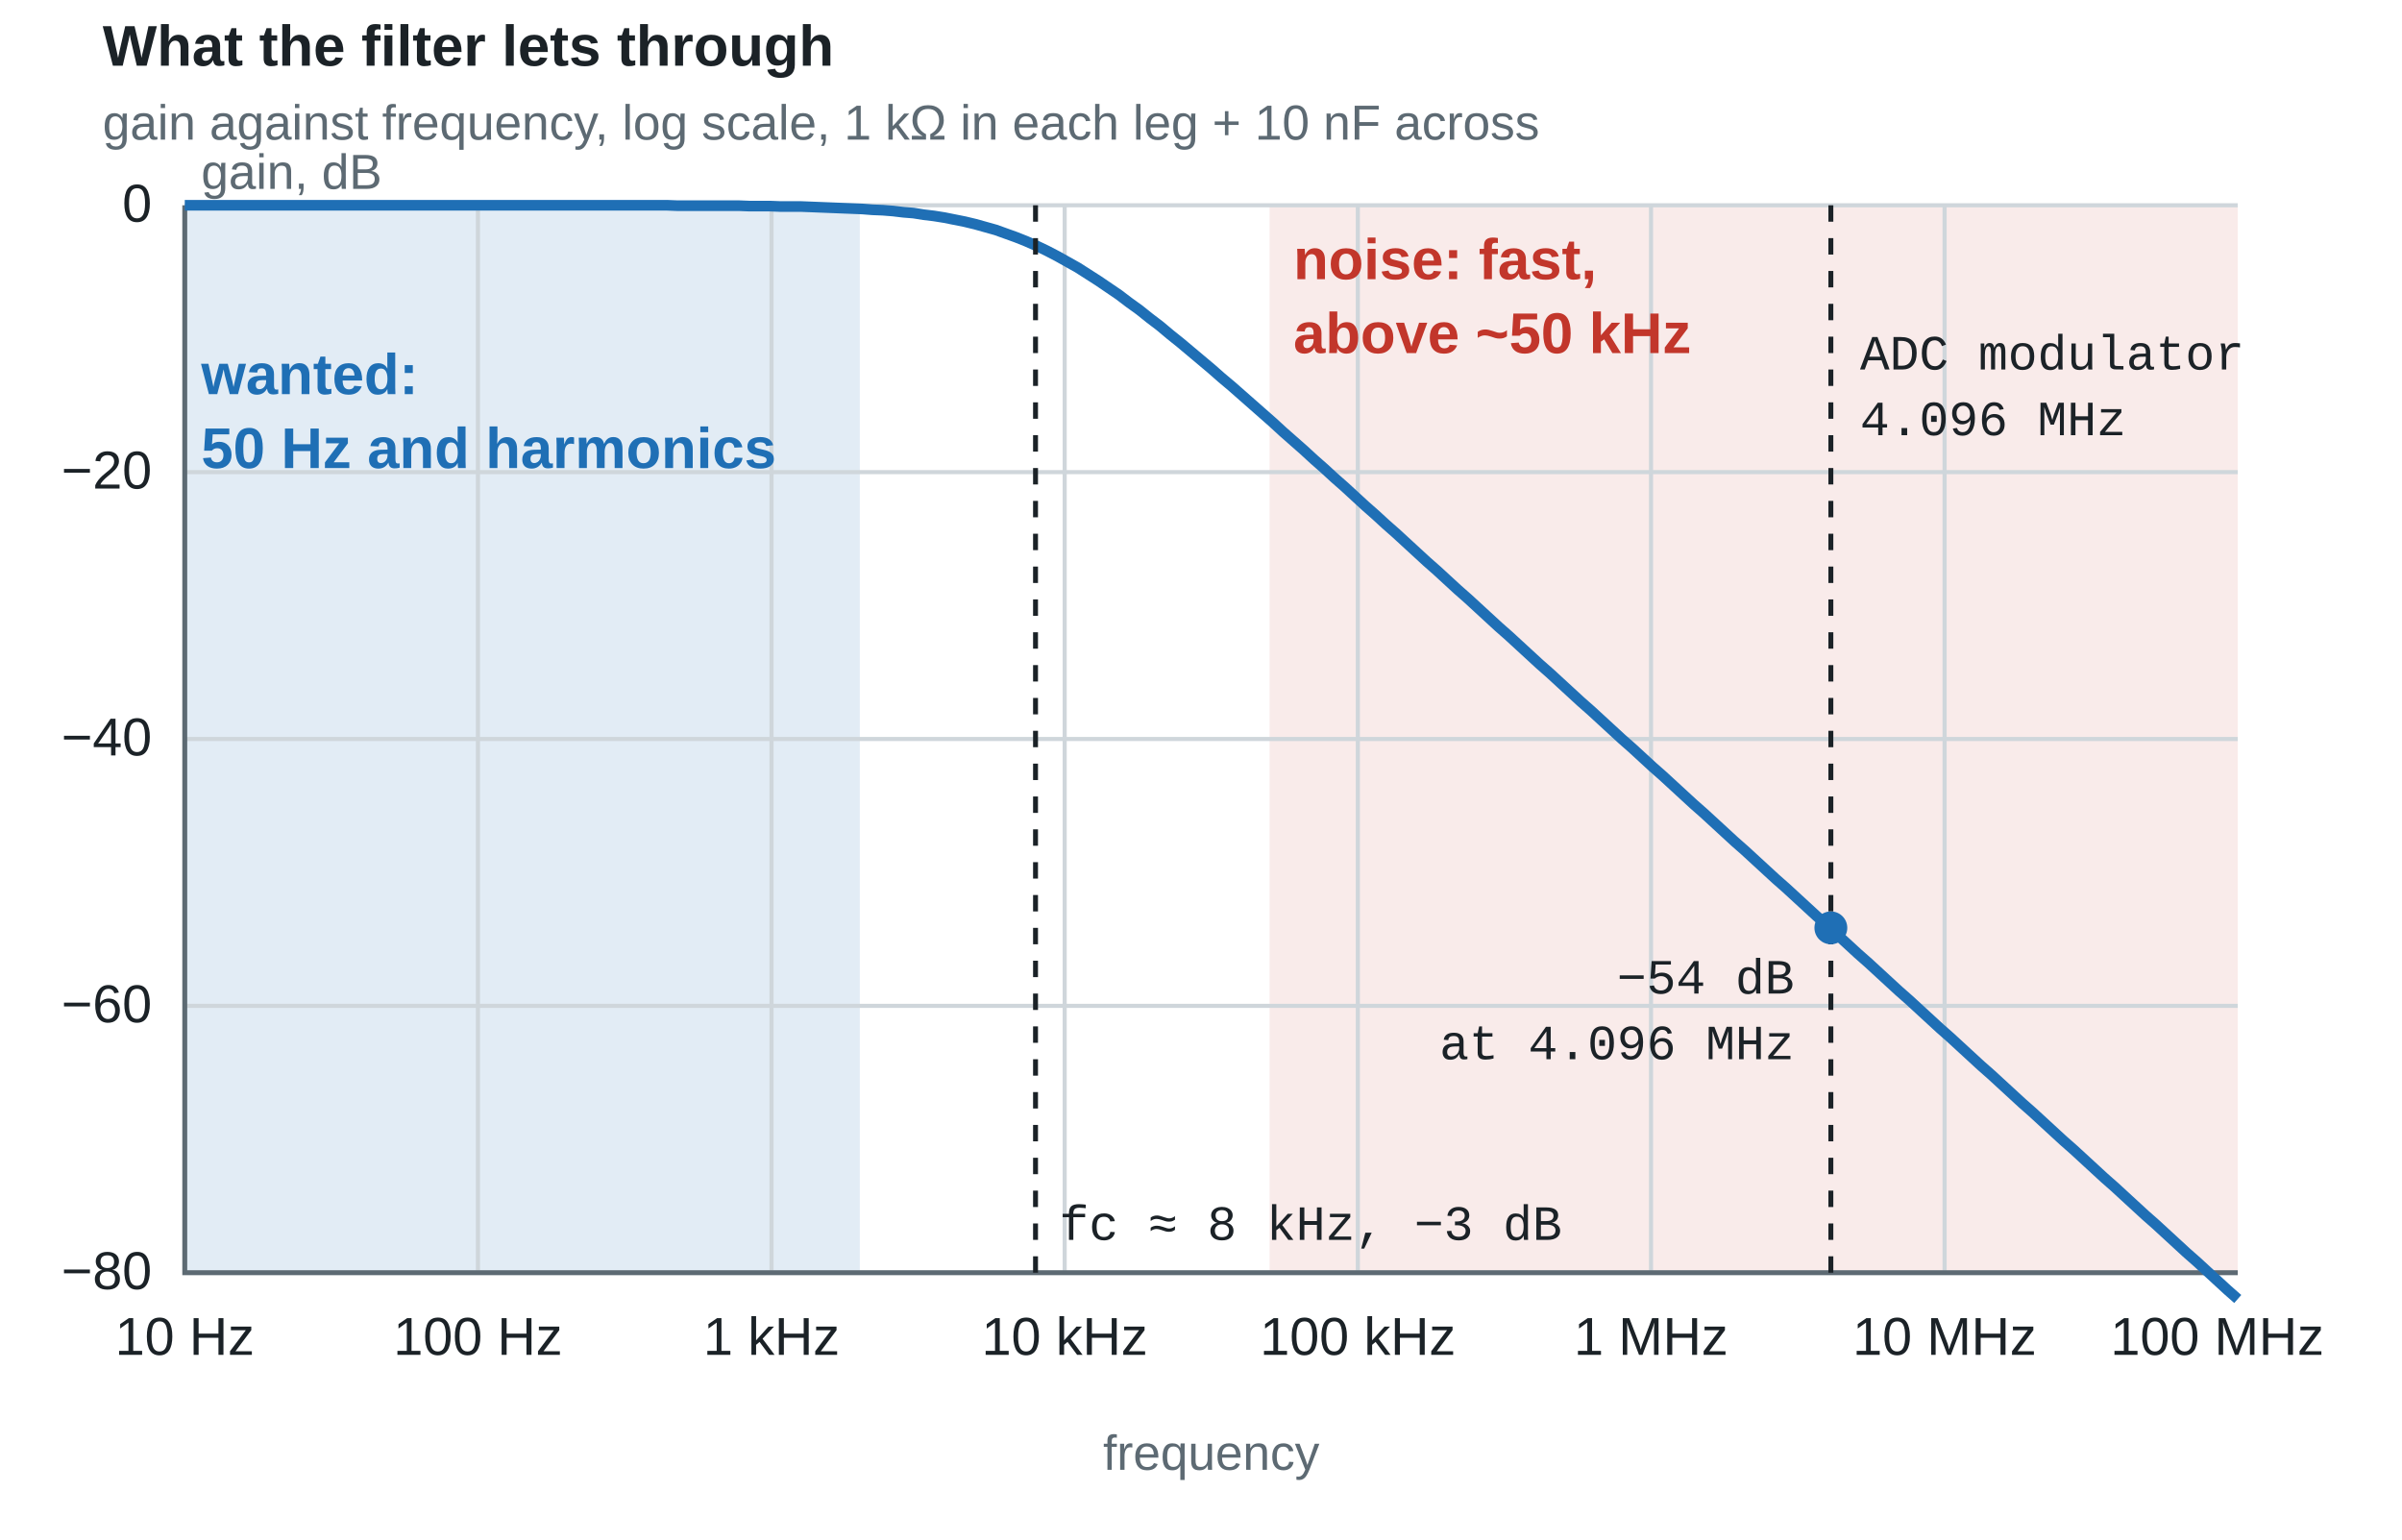
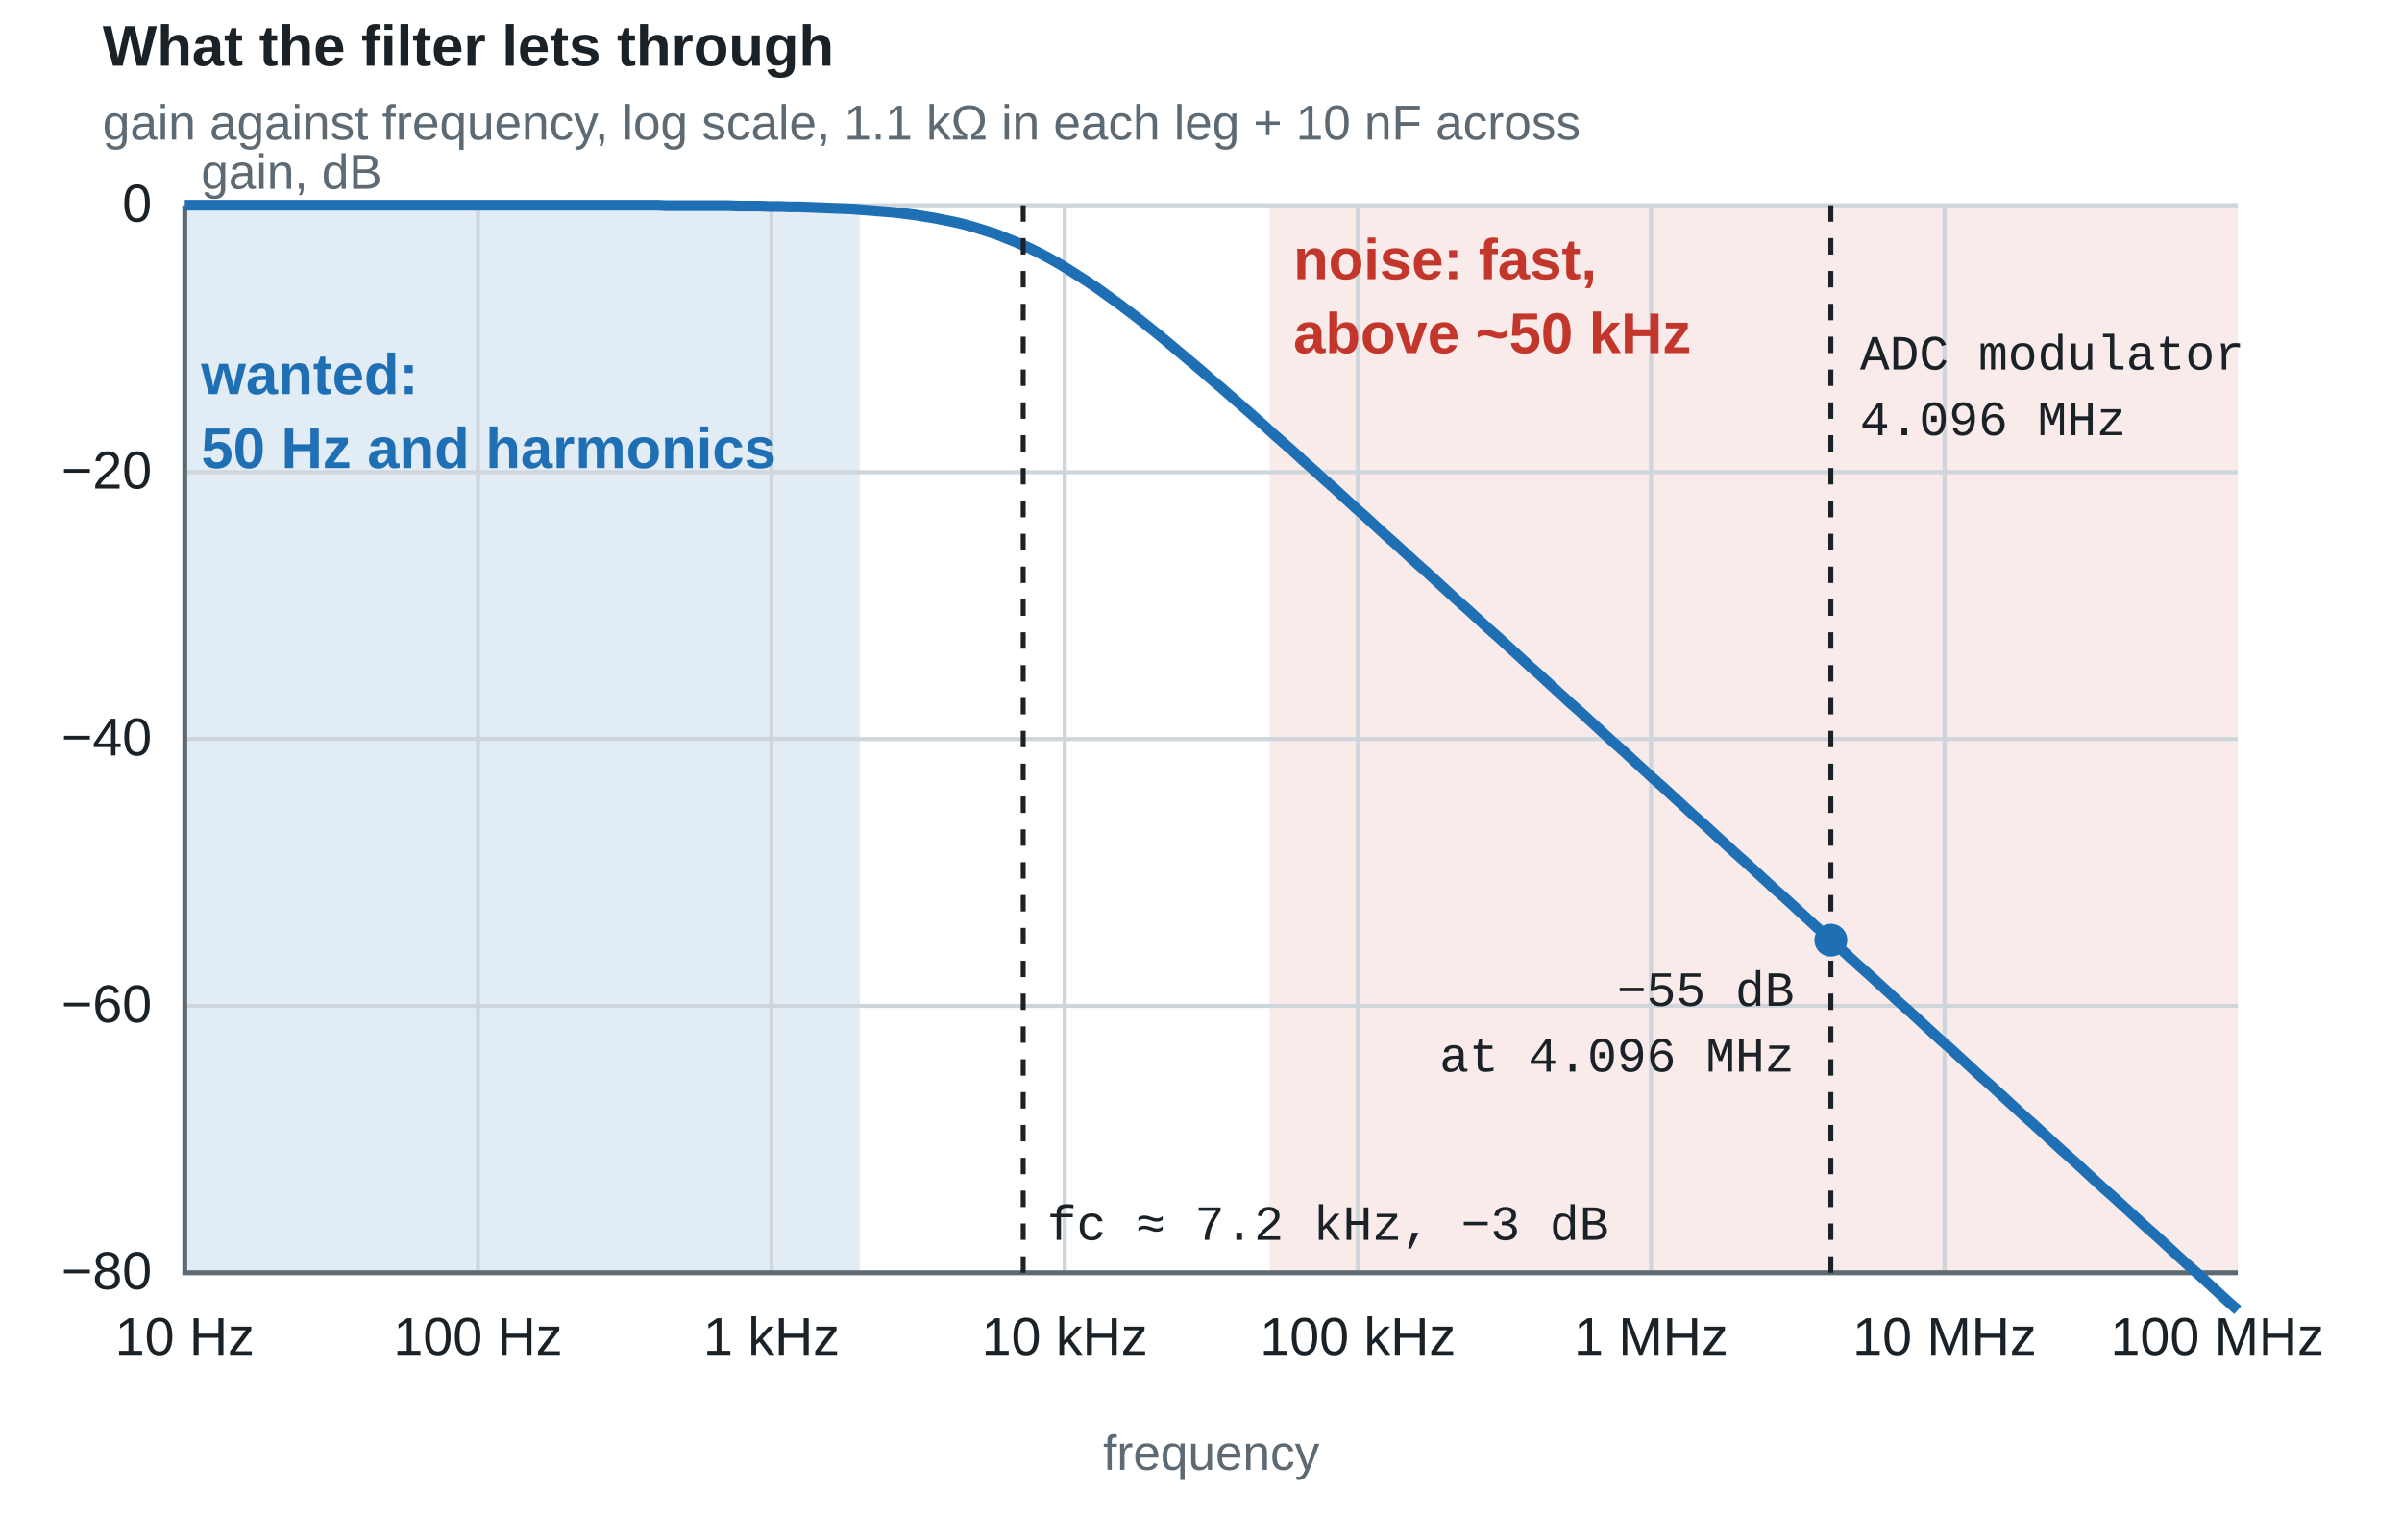
<svg xmlns="http://www.w3.org/2000/svg" viewBox="615 20 585 375" width="2340" height="1500">
  <style>
.zone-m{fill:#c2362b;fill-opacity:.06}
.zone-l{fill:#1f6fb5;fill-opacity:.05}
.wm,.ws,.wp,.wd{fill:none;stroke-width:2.2;stroke-linecap:round;stroke-linejoin:round}
.wm{stroke:#c2362b}.ws{stroke:#1f6fb5}.wp{stroke:#a9650a}.wd{stroke:#5d6a73;stroke-width:1.8}
.part{fill:#fff;stroke:#1b2227;stroke-width:1.6}
.block{fill:#fff;stroke:#1b2227;stroke-width:1.8}
.thin{fill:none;stroke:#1b2227;stroke-width:1.6;stroke-linecap:round}
.gnd{fill:none;stroke:#1f6fb5;stroke-width:1.8;stroke-linecap:round}
.barrier{stroke:#1b2227;stroke-width:1.4;stroke-dasharray:7 5}
.dot-m{fill:#c2362b}.dot-s{fill:#1f6fb5}.dot-p{fill:#a9650a}
.a-m{fill:#c2362b}.a-s{fill:#1f6fb5}.a-p{fill:#a9650a}.a-d{fill:#5d6a73}
text{fill:#1b2227;font-family:'Liberation Sans',Arial,sans-serif;font-size:13px}
.b{font-weight:700;font-size:14px}
.mono{font-family:'Liberation Mono','Courier New',monospace;font-size:12px}
.dim{fill:#5d6a73;font-size:12px}
.zone-label{fill:#5d6a73;font-size:12px;letter-spacing:.08em;font-weight:700}
.tm{fill:#c2362b}.ts{fill:#1f6fb5}.tp{fill:#a9650a}
.core{fill:#cfd6db;stroke:#1b2227;stroke-width:1.6;fill-rule:evenodd}
.turn{stroke:#1f6fb5;stroke-width:3;stroke-linecap:round;fill:none}
.flux{fill:none;stroke:#5d6a73;stroke-width:2;stroke-dasharray:6 5}
.badge{fill:#1b2227}
.badge-t{fill:#fff;font-weight:700;font-size:12px;text-anchor:middle}
.grid{stroke:#cfd6db;stroke-width:1;fill:none}
.axis{stroke:#5d6a73;stroke-width:1.2;fill:none}
.curve{fill:none;stroke:#1f6fb5;stroke-width:2.6}
.wave-in{fill:none;stroke:#5d6a73;stroke-width:1.4;stroke-linejoin:round}
.wave-out{fill:none;stroke:#1f6fb5;stroke-width:2.6}
.band-sig{fill:#1f6fb5;fill-opacity:.13}
.band-noise{fill:#c2362b;fill-opacity:.10}
.vline{stroke:#1b2227;stroke-width:1.2;stroke-dasharray:4 4;fill:none}
</style>
  <rect x="-200" y="-200" width="1800" height="1400" fill="#ffffff" />
  <text x="40" y="36" class="b">Before the filter</text>
  <text x="40" y="54" class="dim">50 Hz wave with fast ripple riding on it (ripple drawn slowed down)</text>
  <line class="grid" x1="40" y1="132" x2="540" y2="132" />
  <path class="wave-in" d="M40 131.5 L41 122.4 L42 125.7 L43 124.9 L44 128.3 L45 129.2 L46 128.0 L47 129.3 L48 127.8 L49 126.8 L50 124.4 L51 123.4 L52 122.7 L53 113.5 L54 110.3 L55 111.5 L56 112.2 L57 119.9 L58 123.2 L59 125.6 L60 119.8 L61 114.5 L62 108.0 L63 105.9 L64 107.4 L65 108.7 L66 110.1 L67 113.5 L68 112.3 L69 110.3 L70 107.3 L71 109.1 L72 111.0 L73 108.1 L74 104.9 L75 98.1 L76 93.1 L77 94.2 L78 100.9 L79 105.0 L80 109.7 L81 107.8 L82 105.9 L83 100.9 L84 93.5 L85 91.2 L86 95.0 L87 96.6 L88 100.7 L89 101.6 L90 100.4 L91 101.3 L92 98.5 L93 100.7 L94 101.1 L95 96.2 L96 93.8 L97 90.9 L98 88.9 L99 92.0 L100 97.6 L101 104.0 L102 103.5 L103 106.5 L104 101.5 L105 95.9 L106 89.7 L107 91.1 L108 92.7 L109 96.1 L110 98.1 L111 98.3 L112 100.2 L113 101.7 L114 102.3 L115 101.5 L116 103.3 L117 97.8 L118 96.2 L119 93.6 L120 90.2 L121 95.8 L122 104.1 L123 109.0 L124 112.4 L125 109.1 L126 103.8 L127 99.8 L128 97.1 L129 95.7 L130 99.4 L131 106.1 L132 106.3 L133 106.2 L134 106.8 L135 108.5 L136 109.7 L137 114.9 L138 114.6 L139 109.3 L140 106.6 L141 101.1 L142 107.1 L143 112.1 L144 117.4 L145 120.9 L146 125.2 L147 121.4 L148 116.0 L149 111.1 L150 113.9 L151 113.8 L152 120.3 L153 123.6 L154 123.1 L155 124.4 L156 125.7 L157 125.6 L158 130.5 L159 128.6 L160 130.8 L161 124.8 L162 120.2 L163 123.6 L164 127.2 L165 129.9 L166 139.1 L167 144.1 L168 140.8 L169 140.7 L170 135.4 L171 130.5 L172 130.8 L173 137.3 L174 138.1 L175 139.6 L176 144.5 L177 142.2 L178 143.8 L179 149.4 L180 150.3 L181 148.9 L182 146.6 L183 142.2 L184 143.0 L185 139.8 L186 143.4 L187 149.7 L188 157.8 L189 161.6 L190 158.3 L191 158.7 L192 153.9 L193 148.5 L194 150.2 L195 151.2 L196 154.0 L197 158.2 L198 160.5 L199 161.1 L200 159.9 L201 164.1 L202 168.0 L203 165.0 L204 163.3 L205 157.5 L206 153.4 L207 154.2 L208 160.2 L209 166.1 L210 174.7 L211 172.8 L212 169.4 L213 164.9 L214 162.1 L215 159.7 L216 163.1 L217 164.7 L218 164.0 L219 168.3 L220 165.5 L221 168.9 L222 169.5 L223 170.7 L224 175.4 L225 172.9 L226 164.3 L227 160.5 L228 159.5 L229 162.8 L230 165.6 L231 174.0 L232 176.0 L233 178.1 L234 169.6 L235 166.0 L236 163.5 L237 159.8 L238 164.2 L239 164.7 L240 165.5 L241 167.8 L242 166.0 L243 167.5 L244 166.6 L245 169.0 L246 170.2 L247 163.6 L248 157.8 L249 155.7 L250 154.8 L251 157.6 L252 159.9 L253 165.4 L254 168.7 L255 168.6 L256 159.6 L257 158.4 L258 151.0 L259 152.7 L260 152.5 L261 154.6 L262 156.1 L263 153.5 L264 154.6 L265 155.2 L266 158.8 L267 157.2 L268 153.6 L269 151.1 L270 142.9 L271 139.9 L272 138.2 L273 143.2 L274 148.9 L275 152.0 L276 154.6 L277 150.3 L278 143.5 L279 139.2 L280 134.8 L281 134.3 L282 136.4 L283 139.2 L284 137.9 L285 137.3 L286 135.2 L287 135.2 L288 138.5 L289 138.1 L290 134.3 L291 131.0 L292 123.3 L293 122.7 L294 118.4 L295 122.6 L296 128.5 L297 134.5 L298 134.8 L299 129.8 L300 122.4 L301 120.6 L302 115.6 L303 113.9 L304 115.3 L305 118.0 L306 119.9 L307 118.2 L308 116.9 L309 118.2 L310 120.6 L311 120.6 L312 115.4 L313 110.9 L314 104.2 L315 101.9 L316 104.0 L317 107.1 L318 114.4 L319 117.8 L320 115.6 L321 112.1 L322 105.5 L323 102.1 L324 100.6 L325 98.9 L326 101.8 L327 103.2 L328 103.4 L329 102.8 L330 102.4 L331 105.3 L332 104.6 L333 104.1 L334 100.7 L335 96.2 L336 88.3 L337 92.3 L338 94.4 L339 97.3 L340 106.1 L341 107.2 L342 101.9 L343 99.3 L344 94.1 L345 90.9 L346 93.4 L347 94.3 L348 93.6 L349 93.0 L350 95.7 L351 95.7 L352 98.9 L353 101.7 L354 101.5 L355 98.1 L356 97.9 L357 92.4 L358 85.5 L359 86.3 L360 91.7 L361 97.7 L362 103.2 L363 106.4 L364 102.4 L365 99.3 L366 93.7 L367 92.5 L368 94.0 L369 95.1 L370 96.2 L371 99.4 L372 98.2 L373 99.5 L374 105.4 L375 105.1 L376 109.1 L377 103.5 L378 101.0 L379 94.7 L380 93.3 L381 96.8 L382 105.0 L383 109.0 L384 115.1 L385 115.0 L386 111.8 L387 109.6 L388 106.9 L389 104.8 L390 106.6 L391 109.9 L392 109.6 L393 112.5 L394 114.0 L395 116.4 L396 117.7 L397 121.3 L398 124.3 L399 120.5 L400 115.8 L401 109.8 L402 111.4 L403 117.6 L404 121.1 L405 130.9 L406 132.3 L407 133.4 L408 126.3 L409 123.6 L410 121.2 L411 124.9 L412 124.4 L413 127.9 L414 130.7 L415 128.6 L416 133.1 L417 136.4 L418 137.9 L419 142.3 L420 139.4 L421 140.3 L422 135.5 L423 131.4 L424 133.5 L425 135.3 L426 145.1 L427 147.3 L428 151.0 L429 148.4 L430 146.3 L431 145.0 L432 144.2 L433 145.5 L434 147.4 L435 149.3 L436 147.7 L437 149.4 L438 150.3 L439 154.3 L440 160.9 L441 159.4 L442 158.2 L443 153.5 L444 149.6 L445 146.9 L446 152.1 L447 154.3 L448 160.6 L449 167.2 L450 168.1 L451 166.2 L452 159.6 L453 156.4 L454 159.0 L455 158.5 L456 158.8 L457 160.3 L458 161.8 L459 162.3 L460 166.2 L461 169.6 L462 172.7 L463 170.8 L464 171.0 L465 164.2 L466 158.2 L467 155.8 L468 158.3 L469 165.3 L470 171.0 L471 177.7 L472 176.6 L473 172.1 L474 165.6 L475 166.8 L476 163.9 L477 164.5 L478 164.9 L479 165.0 L480 167.3 L481 164.9 L482 172.0 L483 171.0 L484 173.2 L485 170.6 L486 166.8 L487 161.1 L488 158.4 L489 159.8 L490 160.5 L491 167.1 L492 170.8 L493 172.3 L494 169.9 L495 166.5 L496 163.6 L497 159.8 L498 160.5 L499 162.3 L500 161.4 L501 157.5 L502 159.6 L503 159.9 L504 161.0 L505 166.6 L506 164.3 L507 165.8 L508 157.9 L509 150.3 L510 146.4 L511 146.5 L512 150.5 L513 156.2 L514 161.2 L515 158.9 L516 156.8 L517 151.4 L518 149.7 L519 146.7 L520 145.4 L521 144.9 L522 148.0 L523 144.5 L524 142.2 L525 144.4 L526 146.8 L527 151.3 L528 149.7 L529 143.2 L530 137.3 L531 134.1 L532 129.9 L533 130.9 L534 134.0 L535 141.4 L536 140.9 L537 141.3 L538 138.3 L539 130.1 L540 128.6" />
  <path class="axis" d="M290 190 V208" />
  <polygon class="a-d" points="284,206 290,216 296,206" />
-   <text x="304" y="206" class="mono">1 kΩ + 10 nF</text>
+   <text x="304" y="206" class="mono">1.1 kΩ + 10 nF</text>
  <text x="40" y="240" class="b">After the filter</text>
  <text x="40" y="258" class="dim">same 50 Hz wave, ripple gone</text>
  <line class="grid" x1="40" y1="316" x2="540" y2="316" />
  <path class="wave-out" d="M40 316.0 L41 315.1 L42 314.2 L43 313.3 L44 312.4 L45 311.5 L46 310.6 L47 309.7 L48 308.8 L49 307.9 L50 307.0 L51 306.2 L52 305.3 L53 304.4 L54 303.6 L55 302.7 L56 301.9 L57 301.1 L58 300.3 L59 299.5 L60 298.7 L61 297.9 L62 297.1 L63 296.3 L64 295.6 L65 294.8 L66 294.1 L67 293.4 L68 292.7 L69 292.0 L70 291.4 L71 290.7 L72 290.1 L73 289.4 L74 288.8 L75 288.3 L76 287.7 L77 287.1 L78 286.6 L79 286.1 L80 285.6 L81 285.1 L82 284.7 L83 284.2 L84 283.8 L85 283.4 L86 283.1 L87 282.7 L88 282.4 L89 282.1 L90 281.8 L91 281.5 L92 281.2 L93 281.0 L94 280.8 L95 280.6 L96 280.5 L97 280.3 L98 280.2 L99 280.1 L100 280.1 L101 280.0 L102 280.0 L103 280.0 L104 280.0 L105 280.1 L106 280.1 L107 280.2 L108 280.3 L109 280.5 L110 280.6 L111 280.8 L112 281.0 L113 281.2 L114 281.5 L115 281.8 L116 282.1 L117 282.4 L118 282.7 L119 283.1 L120 283.4 L121 283.8 L122 284.2 L123 284.7 L124 285.1 L125 285.6 L126 286.1 L127 286.6 L128 287.1 L129 287.7 L130 288.3 L131 288.8 L132 289.4 L133 290.1 L134 290.7 L135 291.4 L136 292.0 L137 292.7 L138 293.4 L139 294.1 L140 294.8 L141 295.6 L142 296.3 L143 297.1 L144 297.9 L145 298.7 L146 299.5 L147 300.3 L148 301.1 L149 301.9 L150 302.7 L151 303.6 L152 304.4 L153 305.3 L154 306.2 L155 307.0 L156 307.9 L157 308.8 L158 309.7 L159 310.6 L160 311.5 L161 312.4 L162 313.3 L163 314.2 L164 315.1 L165 316.0 L166 316.9 L167 317.8 L168 318.7 L169 319.6 L170 320.5 L171 321.4 L172 322.3 L173 323.2 L174 324.1 L175 325.0 L176 325.8 L177 326.7 L178 327.6 L179 328.4 L180 329.3 L181 330.1 L182 330.9 L183 331.7 L184 332.5 L185 333.3 L186 334.1 L187 334.9 L188 335.7 L189 336.4 L190 337.2 L191 337.9 L192 338.6 L193 339.3 L194 340.0 L195 340.6 L196 341.3 L197 341.9 L198 342.6 L199 343.2 L200 343.7 L201 344.3 L202 344.9 L203 345.4 L204 345.9 L205 346.4 L206 346.9 L207 347.3 L208 347.8 L209 348.2 L210 348.6 L211 348.9 L212 349.3 L213 349.6 L214 349.9 L215 350.2 L216 350.5 L217 350.8 L218 351.0 L219 351.2 L220 351.4 L221 351.5 L222 351.7 L223 351.8 L224 351.9 L225 351.9 L226 352.0 L227 352.0 L228 352.0 L229 352.0 L230 351.9 L231 351.9 L232 351.8 L233 351.7 L234 351.5 L235 351.4 L236 351.2 L237 351.0 L238 350.8 L239 350.5 L240 350.2 L241 349.9 L242 349.6 L243 349.3 L244 348.9 L245 348.6 L246 348.2 L247 347.8 L248 347.3 L249 346.9 L250 346.4 L251 345.9 L252 345.4 L253 344.9 L254 344.3 L255 343.7 L256 343.2 L257 342.6 L258 341.9 L259 341.3 L260 340.6 L261 340.0 L262 339.3 L263 338.6 L264 337.9 L265 337.2 L266 336.4 L267 335.7 L268 334.9 L269 334.1 L270 333.3 L271 332.5 L272 331.7 L273 330.9 L274 330.1 L275 329.3 L276 328.4 L277 327.6 L278 326.7 L279 325.8 L280 325.0 L281 324.1 L282 323.2 L283 322.3 L284 321.4 L285 320.5 L286 319.6 L287 318.7 L288 317.8 L289 316.9 L290 316.0 L291 315.1 L292 314.2 L293 313.3 L294 312.4 L295 311.5 L296 310.6 L297 309.7 L298 308.8 L299 307.9 L300 307.0 L301 306.2 L302 305.3 L303 304.4 L304 303.6 L305 302.7 L306 301.9 L307 301.1 L308 300.3 L309 299.5 L310 298.7 L311 297.9 L312 297.1 L313 296.3 L314 295.6 L315 294.8 L316 294.1 L317 293.4 L318 292.7 L319 292.0 L320 291.4 L321 290.7 L322 290.1 L323 289.4 L324 288.8 L325 288.3 L326 287.7 L327 287.1 L328 286.6 L329 286.1 L330 285.6 L331 285.1 L332 284.7 L333 284.2 L334 283.8 L335 283.4 L336 283.1 L337 282.7 L338 282.4 L339 282.1 L340 281.8 L341 281.5 L342 281.2 L343 281.0 L344 280.8 L345 280.6 L346 280.5 L347 280.3 L348 280.2 L349 280.1 L350 280.1 L351 280.0 L352 280.0 L353 280.0 L354 280.0 L355 280.1 L356 280.1 L357 280.2 L358 280.3 L359 280.5 L360 280.6 L361 280.8 L362 281.0 L363 281.2 L364 281.5 L365 281.8 L366 282.1 L367 282.4 L368 282.7 L369 283.1 L370 283.4 L371 283.8 L372 284.2 L373 284.7 L374 285.1 L375 285.6 L376 286.1 L377 286.6 L378 287.1 L379 287.7 L380 288.3 L381 288.8 L382 289.4 L383 290.1 L384 290.7 L385 291.4 L386 292.0 L387 292.7 L388 293.4 L389 294.1 L390 294.8 L391 295.6 L392 296.3 L393 297.1 L394 297.9 L395 298.7 L396 299.5 L397 300.3 L398 301.1 L399 301.9 L400 302.7 L401 303.6 L402 304.4 L403 305.3 L404 306.2 L405 307.0 L406 307.9 L407 308.8 L408 309.7 L409 310.6 L410 311.5 L411 312.4 L412 313.3 L413 314.2 L414 315.1 L415 316.0 L416 316.9 L417 317.8 L418 318.7 L419 319.6 L420 320.5 L421 321.4 L422 322.3 L423 323.2 L424 324.1 L425 325.0 L426 325.8 L427 326.7 L428 327.6 L429 328.4 L430 329.3 L431 330.1 L432 330.9 L433 331.7 L434 332.5 L435 333.3 L436 334.1 L437 334.9 L438 335.7 L439 336.4 L440 337.2 L441 337.9 L442 338.6 L443 339.3 L444 340.0 L445 340.6 L446 341.3 L447 341.9 L448 342.6 L449 343.2 L450 343.7 L451 344.3 L452 344.9 L453 345.4 L454 345.9 L455 346.4 L456 346.9 L457 347.3 L458 347.8 L459 348.2 L460 348.6 L461 348.9 L462 349.3 L463 349.6 L464 349.9 L465 350.2 L466 350.5 L467 350.8 L468 351.0 L469 351.2 L470 351.4 L471 351.5 L472 351.7 L473 351.8 L474 351.9 L475 351.9 L476 352.0 L477 352.0 L478 352.0 L479 352.0 L480 351.9 L481 351.9 L482 351.8 L483 351.7 L484 351.5 L485 351.4 L486 351.2 L487 351.0 L488 350.8 L489 350.5 L490 350.2 L491 349.9 L492 349.6 L493 349.3 L494 348.9 L495 348.6 L496 348.2 L497 347.8 L498 347.3 L499 346.9 L500 346.4 L501 345.9 L502 345.4 L503 344.9 L504 344.3 L505 343.7 L506 343.2 L507 342.6 L508 341.9 L509 341.3 L510 340.6 L511 340.0 L512 339.3 L513 338.6 L514 337.9 L515 337.2 L516 336.4 L517 335.7 L518 334.9 L519 334.1 L520 333.3 L521 332.5 L522 331.7 L523 330.9 L524 330.1 L525 329.3 L526 328.4 L527 327.6 L528 326.7 L529 325.8 L530 325.0 L531 324.1 L532 323.2 L533 322.3 L534 321.4 L535 320.5 L536 319.6 L537 318.7 L538 317.8 L539 316.9 L540 316.0" />
  <text x="640" y="36" class="b">What the filter lets through</text>
-   <text x="640" y="54" class="dim">gain against frequency, log scale, 1 kΩ in each leg + 10 nF across</text>
+   <text x="640" y="54" class="dim">gain against frequency, log scale, 1.1 kΩ in each leg + 10 nF across</text>
  <rect class="band-sig" x="660" y="70" width="164.4" height="260" />
  <rect class="band-noise" x="924.2" y="70" width="235.8" height="260" />
  <path class="grid" d="M660 70 H1160 M660 135 H1160 M660 200 H1160 M660 265 H1160 M660 330 H1160" />
  <path class="grid" d="M731.4 70 V330 M802.9 70 V330 M874.3 70 V330 M945.7 70 V330 M1017.1 70 V330 M1088.6 70 V330" />
  <path class="axis" d="M660 70 V330 H1160" />
  <g class="dim" text-anchor="end">
    <text x="652" y="74">0</text>
    <text x="652" y="139">−20</text>
    <text x="652" y="204">−40</text>
    <text x="652" y="269">−60</text>
    <text x="652" y="334">−80</text>
  </g>
  <text x="664" y="66" class="dim">gain, dB</text>
  <g class="dim" text-anchor="middle">
    <text x="660" y="350">10 Hz</text>
    <text x="731.4" y="350">100 Hz</text>
    <text x="802.9" y="350">1 kHz</text>
    <text x="874.3" y="350">10 kHz</text>
    <text x="945.7" y="350">100 kHz</text>
    <text x="1017.1" y="350">1 MHz</text>
    <text x="1088.6" y="350">10 MHz</text>
    <text x="1155" y="350">100 MHz</text>
  </g>
  <text x="910" y="378" text-anchor="middle" class="dim">frequency</text>
-   <path class="curve" d="M660.0 70.0 L662.5 70.0 L665.0 70.0 L667.5 70.0 L670.0 70.0 L672.5 70.0 L675.0 70.0 L677.5 70.0 L680.0 70.0 L682.5 70.0 L685.0 70.0 L687.5 70.0 L690.0 70.0 L692.5 70.0 L695.0 70.0 L697.5 70.0 L700.0 70.0 L702.5 70.0 L705.0 70.0 L707.5 70.0 L710.0 70.0 L712.5 70.0 L715.0 70.0 L717.5 70.0 L720.0 70.0 L722.5 70.0 L725.0 70.0 L727.5 70.0 L730.0 70.0 L732.5 70.0 L735.0 70.0 L737.5 70.0 L740.0 70.0 L742.5 70.0 L745.0 70.0 L747.5 70.0 L750.0 70.0 L752.5 70.0 L755.0 70.0 L757.5 70.0 L760.0 70.0 L762.5 70.0 L765.0 70.0 L767.5 70.0 L770.0 70.0 L772.5 70.0 L775.0 70.0 L777.5 70.0 L780.0 70.1 L782.5 70.1 L785.0 70.1 L787.5 70.1 L790.0 70.1 L792.5 70.1 L795.0 70.1 L797.5 70.2 L800.0 70.2 L802.5 70.2 L805.0 70.3 L807.5 70.3 L810.0 70.3 L812.5 70.4 L815.0 70.5 L817.5 70.6 L820.0 70.7 L822.5 70.8 L825.0 70.9 L827.5 71.1 L830.0 71.2 L832.5 71.4 L835.0 71.7 L837.5 71.9 L840.0 72.3 L842.5 72.6 L845.0 73.0 L847.5 73.5 L850.0 74.0 L852.5 74.6 L855.0 75.3 L857.5 76.0 L860.0 76.9 L862.5 77.8 L865.0 78.8 L867.5 79.9 L870.0 81.1 L872.5 82.4 L875.0 83.8 L877.5 85.2 L880.0 86.8 L882.5 88.4 L885.0 90.1 L887.5 91.8 L890.0 93.7 L892.5 95.5 L895.0 97.5 L897.5 99.4 L900.0 101.5 L902.5 103.5 L905.0 105.6 L907.5 107.7 L910.0 109.8 L912.5 112.0 L915.0 114.1 L917.5 116.3 L920.0 118.5 L922.5 120.7 L925.0 122.9 L927.5 125.2 L930.0 127.4 L932.5 129.6 L935.0 131.9 L937.5 134.1 L940.0 136.4 L942.5 138.6 L945.0 140.9 L947.5 143.2 L950.0 145.4 L952.5 147.7 L955.0 149.9 L957.5 152.2 L960.0 154.5 L962.5 156.8 L965.0 159.0 L967.5 161.3 L970.0 163.6 L972.5 165.8 L975.0 168.1 L977.5 170.4 L980.0 172.7 L982.5 174.9 L985.0 177.2 L987.5 179.5 L990.0 181.8 L992.5 184.0 L995.0 186.3 L997.5 188.6 L1000.0 190.9 L1002.5 193.1 L1005.0 195.4 L1007.5 197.7 L1010.0 200.0 L1012.5 202.2 L1015.0 204.5 L1017.5 206.8 L1020.0 209.0 L1022.5 211.3 L1025.0 213.6 L1027.5 215.9 L1030.0 218.1 L1032.5 220.4 L1035.0 222.7 L1037.5 225.0 L1040.0 227.2 L1042.5 229.5 L1045.0 231.8 L1047.5 234.1 L1050.0 236.3 L1052.5 238.6 L1055.0 240.9 L1057.5 243.2 L1060.0 245.4 L1062.5 247.7 L1065.0 250.0 L1067.5 252.3 L1070.0 254.5 L1072.5 256.8 L1075.0 259.1 L1077.5 261.4 L1080.0 263.6 L1082.5 265.9 L1085.0 268.2 L1087.5 270.5 L1090.0 272.7 L1092.5 275.0 L1095.0 277.3 L1097.5 279.6 L1100.0 281.8 L1102.5 284.1 L1105.0 286.4 L1107.5 288.7 L1110.0 290.9 L1112.5 293.2 L1115.0 295.5 L1117.5 297.8 L1120.0 300.0 L1122.5 302.3 L1125.0 304.6 L1127.5 306.9 L1130.0 309.1 L1132.5 311.4 L1135.0 313.7 L1137.5 316.0 L1140.0 318.2 L1142.5 320.5 L1145.0 322.8 L1147.5 325.1 L1150.0 327.3 L1152.5 329.6 L1155.0 331.9 L1157.5 334.2 L1160.0 336.4" />
+   <path class="curve" d="M660.0 70.0 L662.5 70.0 L665.0 70.0 L667.5 70.0 L670.0 70.0 L672.5 70.0 L675.0 70.0 L677.5 70.0 L680.0 70.0 L682.5 70.0 L685.0 70.0 L687.5 70.0 L690.0 70.0 L692.5 70.0 L695.0 70.0 L697.5 70.0 L700.0 70.0 L702.5 70.0 L705.0 70.0 L707.5 70.0 L710.0 70.0 L712.5 70.0 L715.0 70.0 L717.5 70.0 L720.0 70.0 L722.5 70.0 L725.0 70.0 L727.5 70.0 L730.0 70.0 L732.5 70.0 L735.0 70.0 L737.5 70.0 L740.0 70.0 L742.5 70.0 L745.0 70.0 L747.5 70.0 L750.0 70.0 L752.5 70.0 L755.0 70.0 L757.5 70.0 L760.0 70.0 L762.5 70.0 L765.0 70.0 L767.5 70.0 L770.0 70.0 L772.5 70.0 L775.0 70.0 L777.5 70.1 L780.0 70.1 L782.5 70.1 L785.0 70.1 L787.5 70.1 L790.0 70.1 L792.5 70.1 L795.0 70.2 L797.5 70.2 L800.0 70.2 L802.5 70.3 L805.0 70.3 L807.5 70.4 L810.0 70.4 L812.5 70.5 L815.0 70.6 L817.5 70.7 L820.0 70.8 L822.5 70.9 L825.0 71.1 L827.5 71.3 L830.0 71.5 L832.5 71.7 L835.0 72.0 L837.5 72.3 L840.0 72.7 L842.5 73.1 L845.0 73.6 L847.5 74.1 L850.0 74.7 L852.5 75.4 L855.0 76.2 L857.5 77.0 L860.0 78.0 L862.5 79.0 L865.0 80.1 L867.5 81.3 L870.0 82.6 L872.5 84.0 L875.0 85.5 L877.5 87.1 L880.0 88.7 L882.5 90.4 L885.0 92.2 L887.5 94.0 L890.0 95.9 L892.5 97.8 L895.0 99.8 L897.5 101.8 L900.0 103.9 L902.5 106.0 L905.0 108.1 L907.5 110.2 L910.0 112.4 L912.5 114.5 L915.0 116.7 L917.5 118.9 L920.0 121.1 L922.5 123.3 L925.0 125.6 L927.5 127.8 L930.0 130.0 L932.5 132.3 L935.0 134.5 L937.5 136.8 L940.0 139.0 L942.5 141.3 L945.0 143.6 L947.5 145.8 L950.0 148.1 L952.5 150.4 L955.0 152.6 L957.5 154.9 L960.0 157.2 L962.5 159.4 L965.0 161.7 L967.5 164.0 L970.0 166.3 L972.5 168.5 L975.0 170.8 L977.5 173.1 L980.0 175.3 L982.5 177.6 L985.0 179.9 L987.5 182.2 L990.0 184.4 L992.5 186.7 L995.0 189.0 L997.5 191.3 L1000.0 193.5 L1002.5 195.8 L1005.0 198.1 L1007.5 200.4 L1010.0 202.6 L1012.5 204.9 L1015.0 207.2 L1017.5 209.5 L1020.0 211.7 L1022.5 214.0 L1025.0 216.3 L1027.5 218.6 L1030.0 220.8 L1032.5 223.1 L1035.0 225.4 L1037.5 227.7 L1040.0 229.9 L1042.5 232.2 L1045.0 234.5 L1047.5 236.8 L1050.0 239.0 L1052.5 241.3 L1055.0 243.6 L1057.5 245.9 L1060.0 248.1 L1062.5 250.4 L1065.0 252.7 L1067.5 255.0 L1070.0 257.2 L1072.5 259.5 L1075.0 261.8 L1077.5 264.1 L1080.0 266.3 L1082.5 268.6 L1085.0 270.9 L1087.5 273.2 L1090.0 275.4 L1092.5 277.7 L1095.0 280.0 L1097.5 282.3 L1100.0 284.5 L1102.5 286.8 L1105.0 289.1 L1107.5 291.4 L1110.0 293.6 L1112.5 295.9 L1115.0 298.2 L1117.5 300.5 L1120.0 302.7 L1122.5 305.0 L1125.0 307.3 L1127.5 309.6 L1130.0 311.8 L1132.5 314.1 L1135.0 316.4 L1137.5 318.7 L1140.0 320.9 L1142.5 323.2 L1145.0 325.5 L1147.5 327.8 L1150.0 330.0 L1152.5 332.3 L1155.0 334.6 L1157.5 336.9 L1160.0 339.1" />
  <text x="664" y="116" class="b ts">wanted:</text>
  <text x="664" y="134" class="b ts">50 Hz and harmonics</text>
  <text x="930" y="88" class="b tm">noise: fast,</text>
  <text x="930" y="106" class="b tm">above ~50 kHz</text>
-   <path class="vline" d="M867.2 70 V330" />
+   <path class="vline" d="M864.2 70 V330" />
  <path class="vline" d="M1060.9 70 V330" />
-   <text x="873" y="322" class="mono">fc ≈ 8 kHz, −3 dB</text>
+   <text x="870" y="322" class="mono">fc ≈ 7.2 kHz, −3 dB</text>
  <text x="1068" y="110" class="mono">ADC modulator</text>
  <text x="1068" y="126" class="mono">4.096 MHz</text>
-   <circle class="dot-s" cx="1060.9" cy="246" r="4" />
-   <text x="1052" y="262" text-anchor="end" class="mono">−54 dB</text>
-   <text x="1052" y="278" text-anchor="end" class="mono">at 4.096 MHz</text>
+   <circle class="dot-s" cx="1060.9" cy="249" r="4" />
+   <text x="1052" y="265" text-anchor="end" class="mono">−55 dB</text>
+   <text x="1052" y="281" text-anchor="end" class="mono">at 4.096 MHz</text>
</svg>
